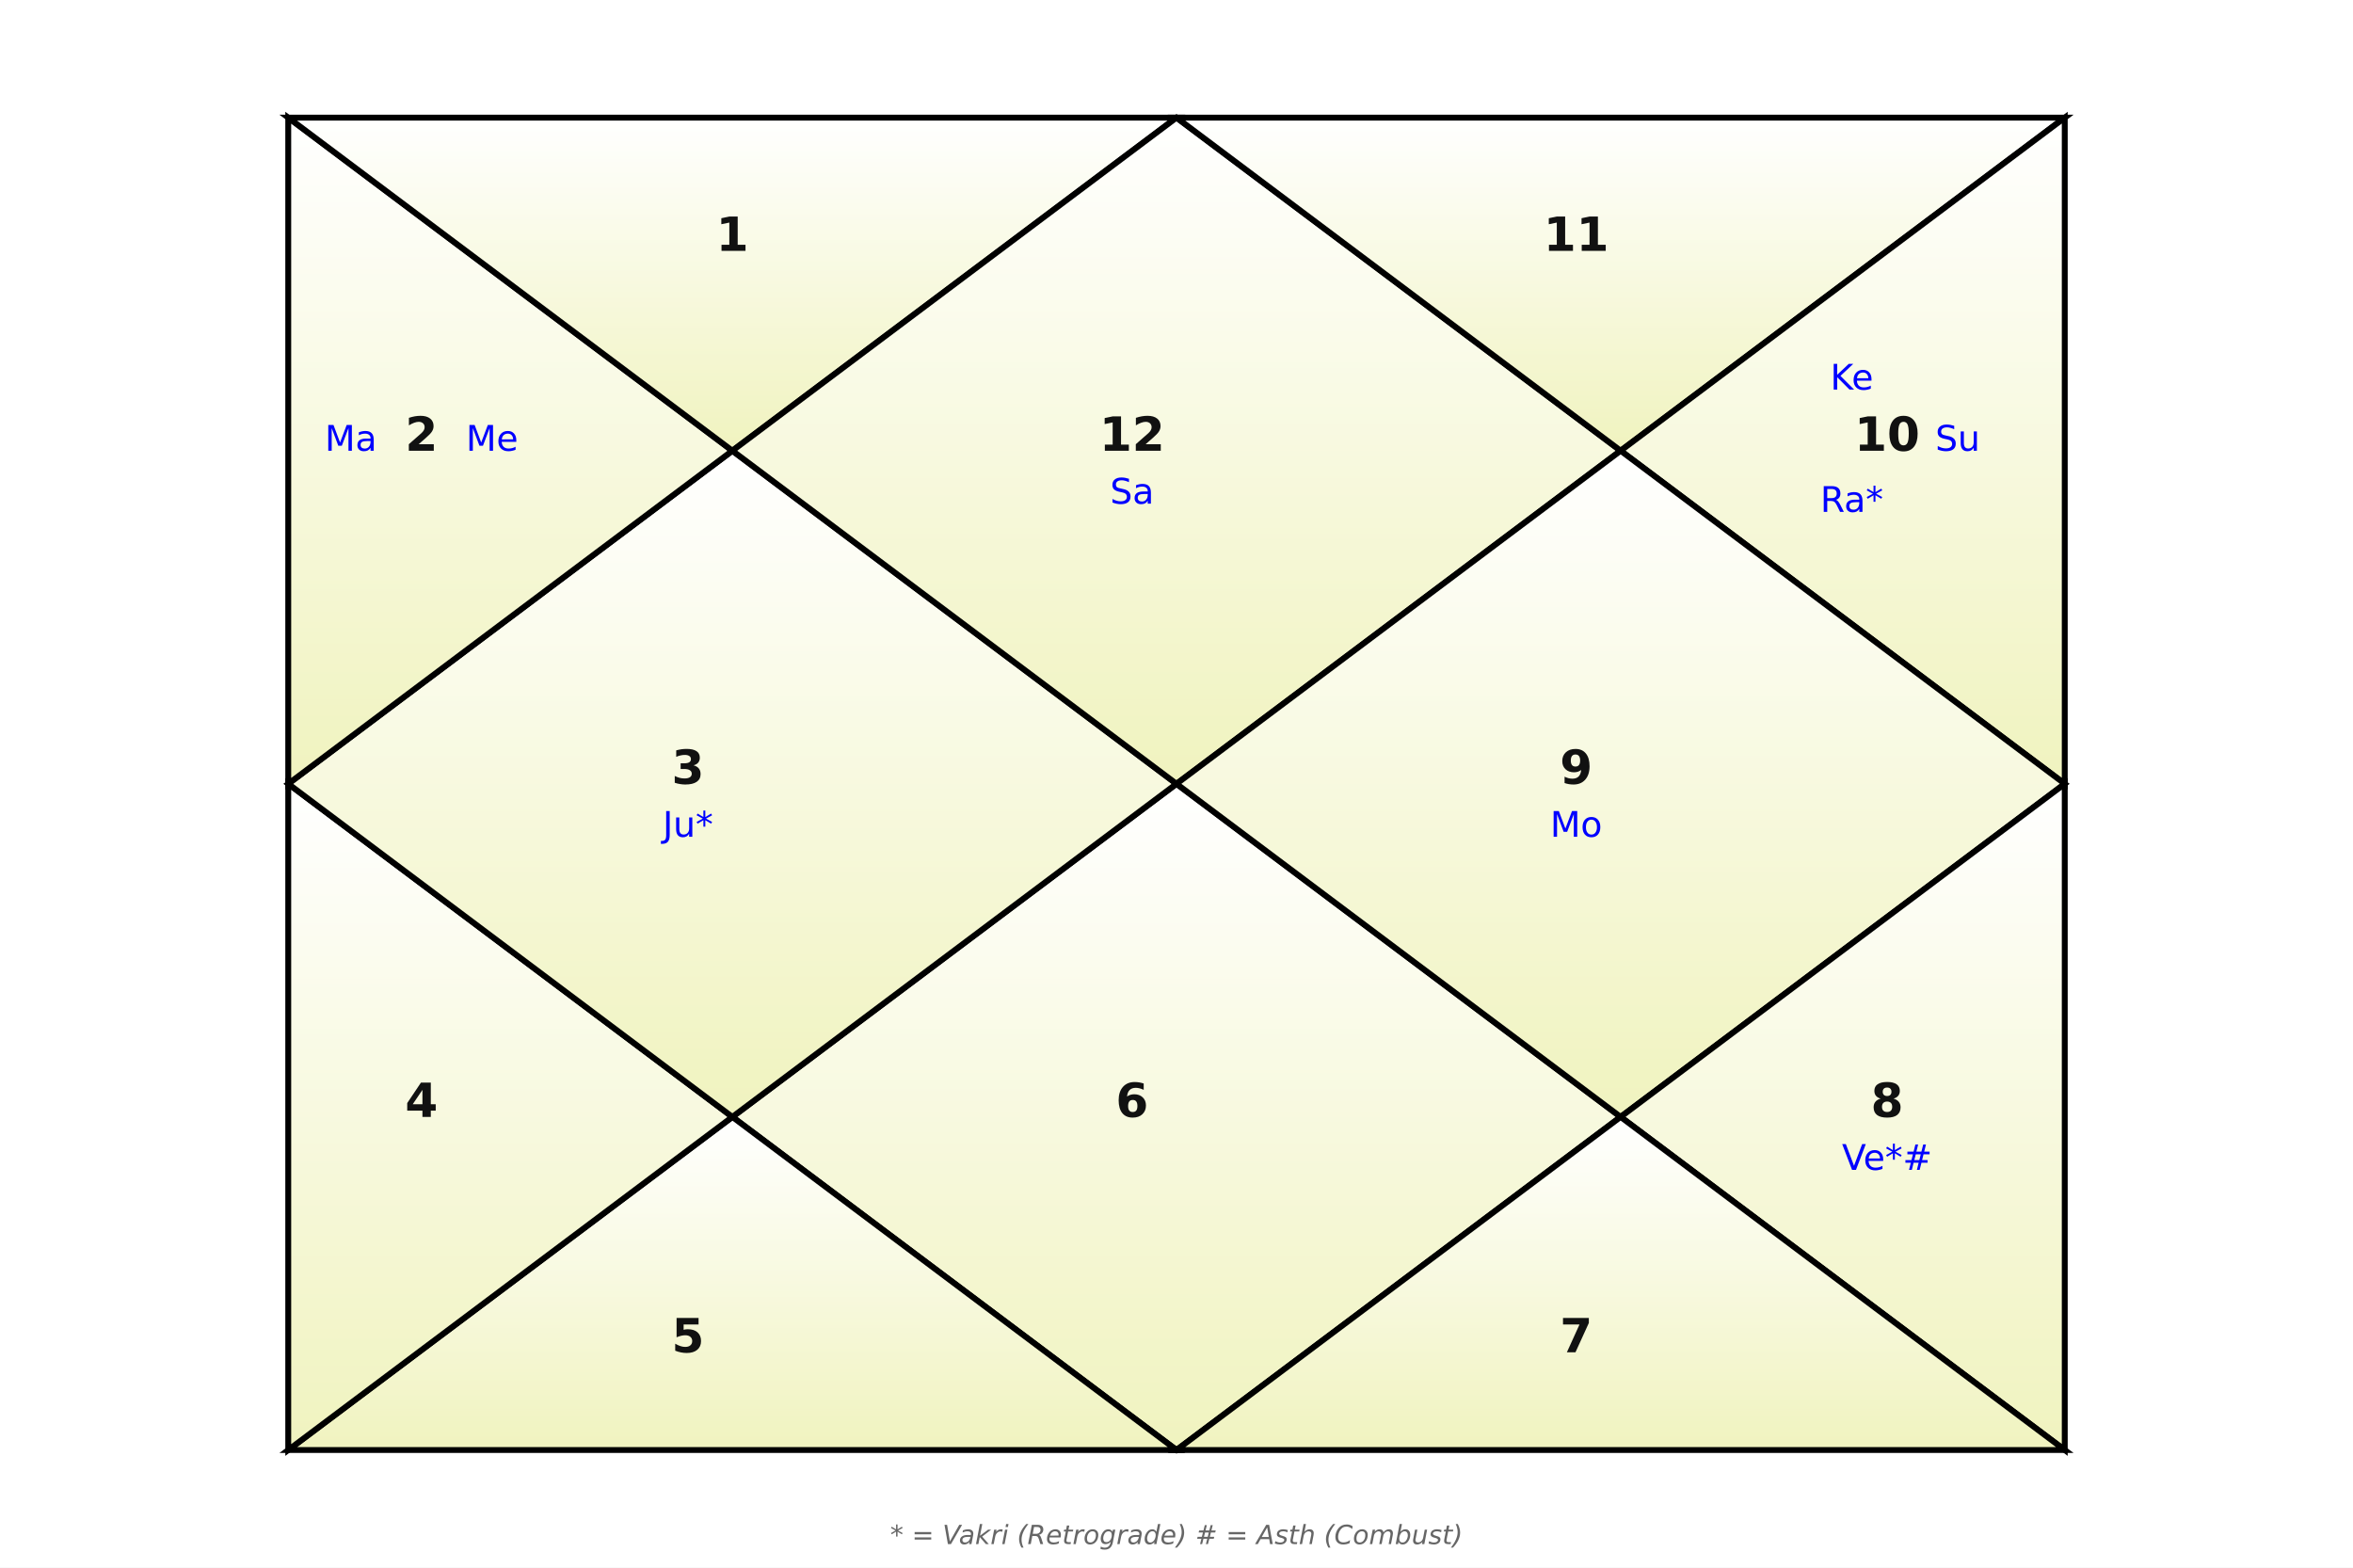
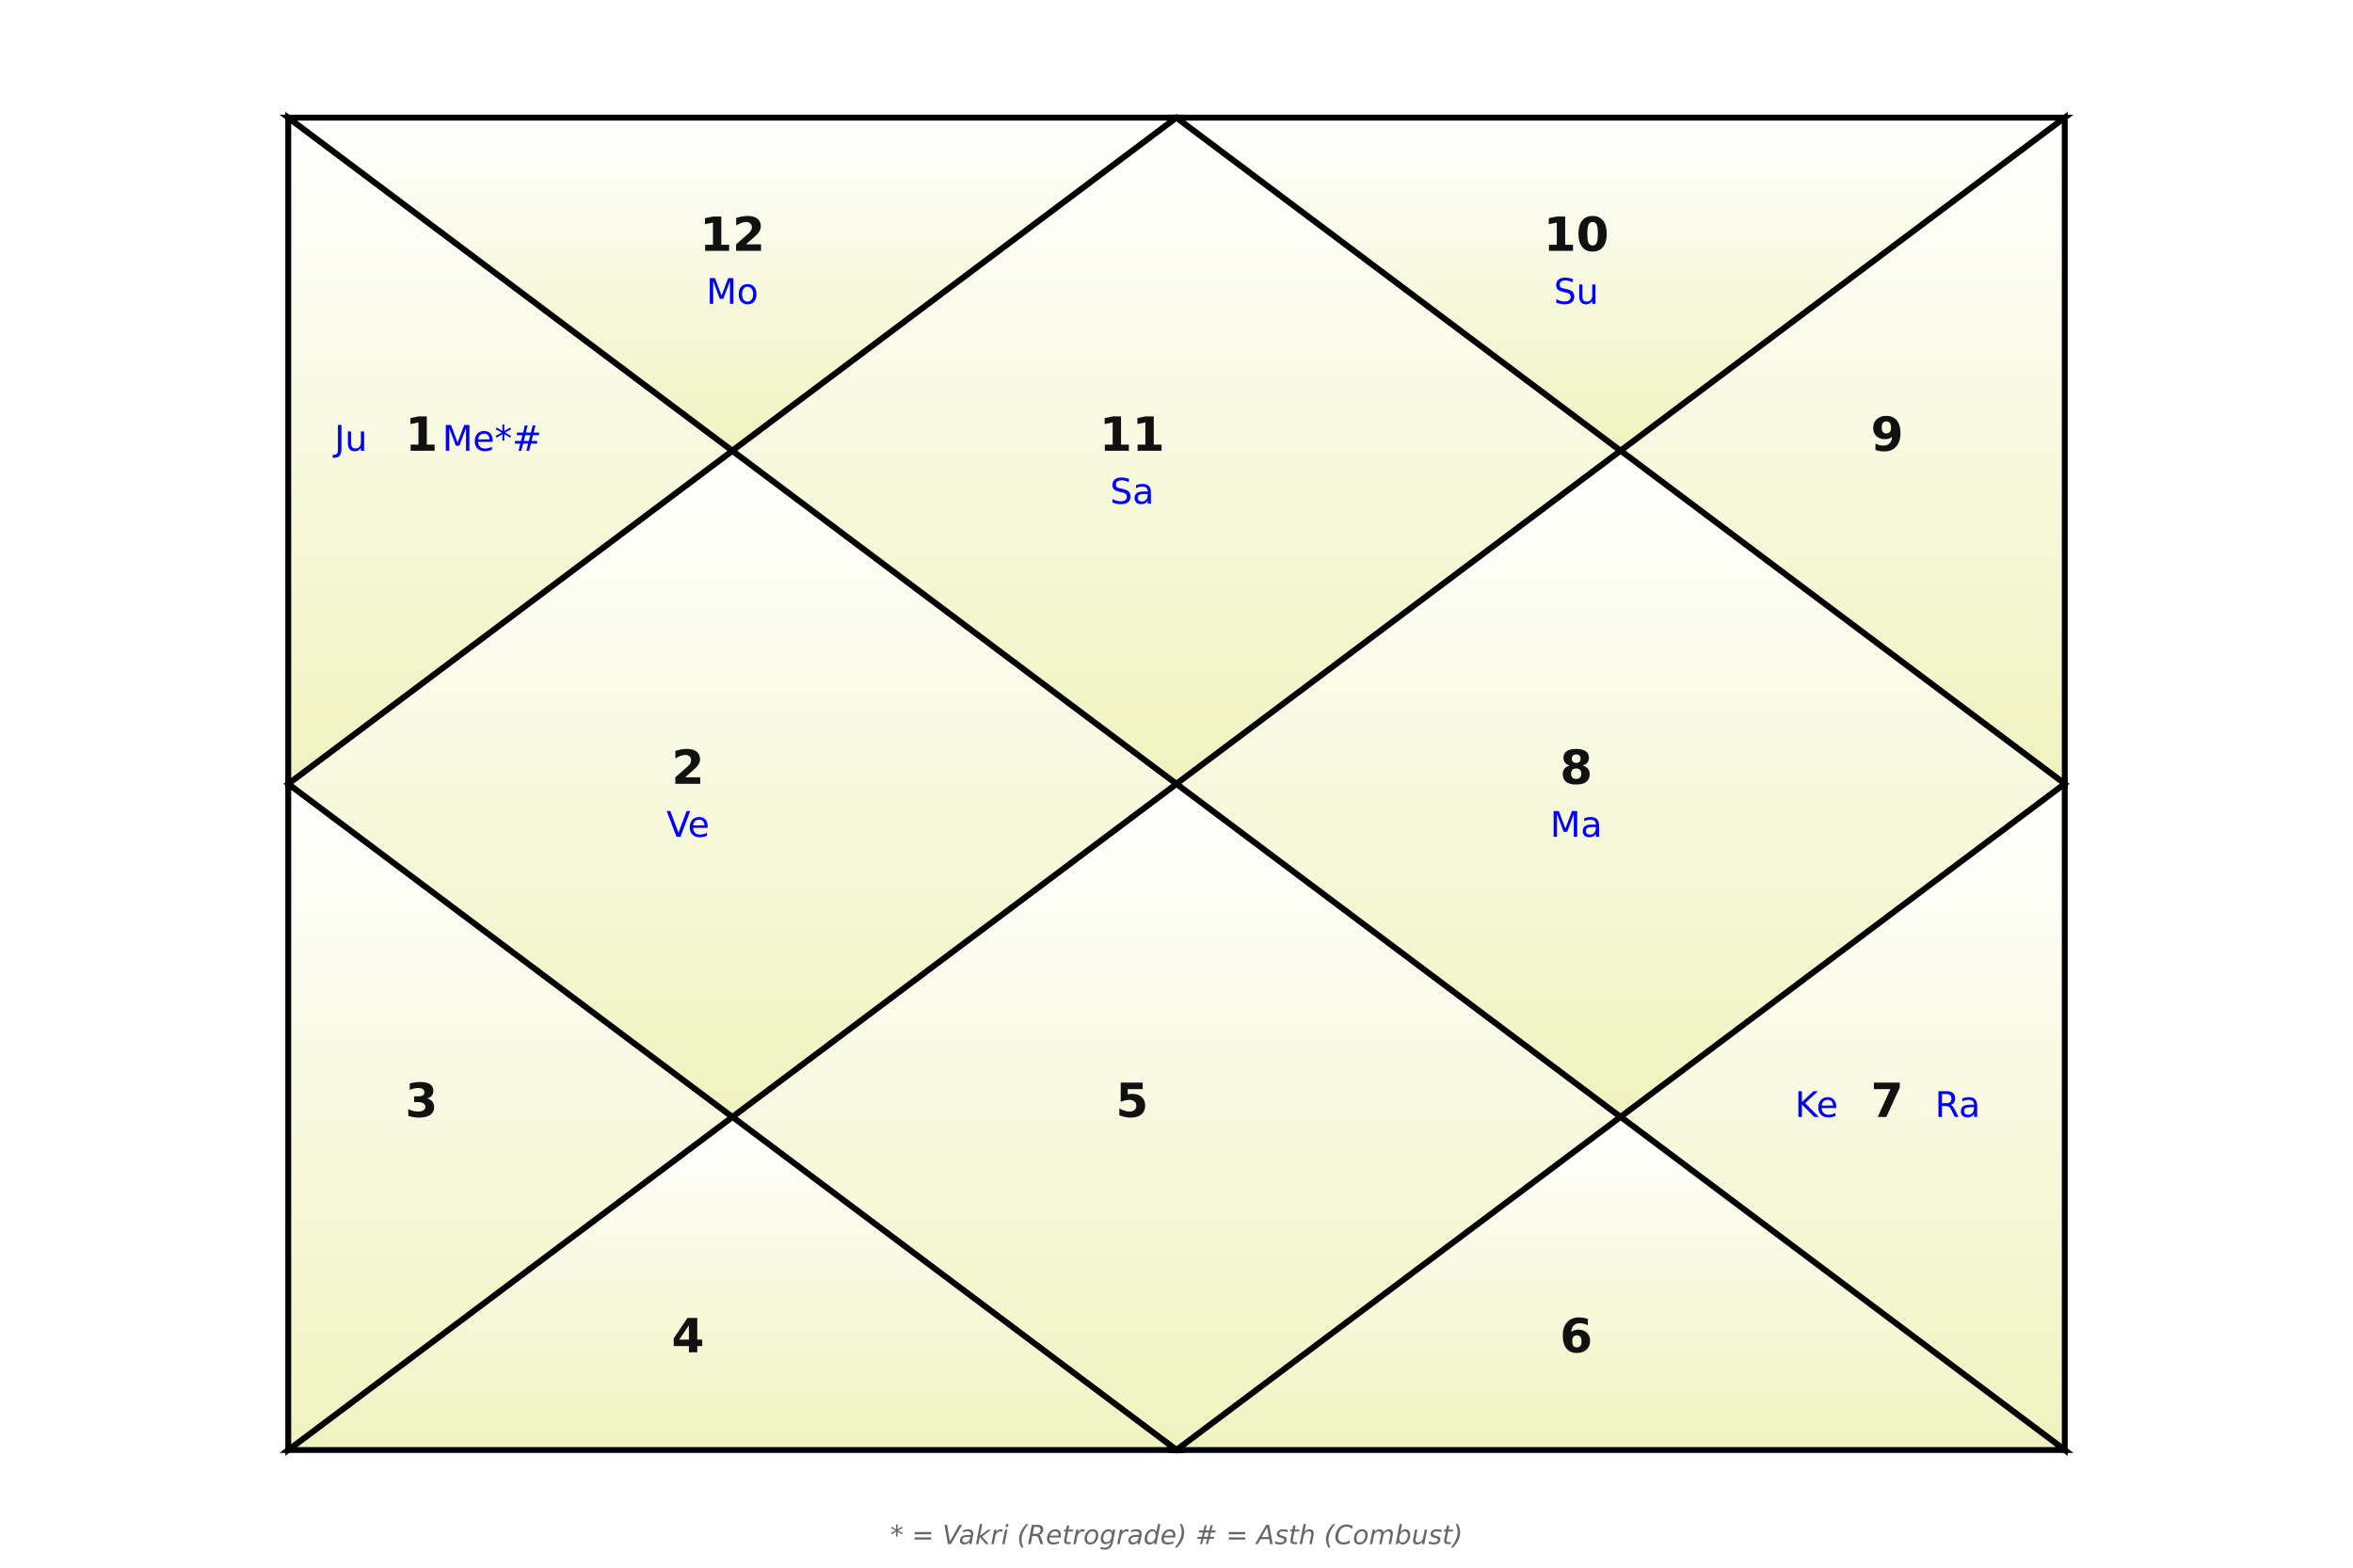
<svg xmlns="http://www.w3.org/2000/svg" baseProfile="full" height="100%" version="1.1" viewBox="0 0 800 533" width="100%">
  <defs>
    <linearGradient id="houseGrad" x1="0" x2="0" y1="0" y2="1">
      <stop offset="0" stop-color="white" />
      <stop offset="1" stop-color="#f0f3bf" />
    </linearGradient>
  </defs>
  <rect fill="white" height="533" width="800" x="0" y="0" />
  <polygon fill="url(#houseGrad)" points="249.0,379.75 400.0,493.0 551.0,379.75 400.0,266.5" stroke="#000" stroke-width="2" />
  <polygon fill="url(#houseGrad)" points="249.0,379.75 98.0,493.0 400.0,493.0" stroke="#000" stroke-width="2" />
  <polygon fill="url(#houseGrad)" points="98.0,266.5 98.0,493.0 249.0,379.75" stroke="#000" stroke-width="2" />
  <polygon fill="url(#houseGrad)" points="98.0,266.5 249.0,379.75 400.0,266.5 249.0,153.25" stroke="#000" stroke-width="2" />
  <polygon fill="url(#houseGrad)" points="98.0,40.0 98.0,266.5 249.0,153.25" stroke="#000" stroke-width="2" />
  <polygon fill="url(#houseGrad)" points="98.0,40.0 249.0,153.25 400.0,40.0" stroke="#000" stroke-width="2" />
  <polygon fill="url(#houseGrad)" points="249.0,153.25 400.0,266.5 551.0,153.25 400.0,40.0" stroke="#000" stroke-width="2" />
  <polygon fill="url(#houseGrad)" points="400.0,40.0 551.0,153.25 702.0,40.0" stroke="#000" stroke-width="2" />
  <polygon fill="url(#houseGrad)" points="551.0,153.25 702.0,266.5 702.0,40.0" stroke="#000" stroke-width="2" />
  <polygon fill="url(#houseGrad)" points="551.0,153.25 400.0,266.5 551.0,379.75 702.0,266.5" stroke="#000" stroke-width="2" />
  <polygon fill="url(#houseGrad)" points="551.0,379.75 702.0,493.0 702.0,266.5" stroke="#000" stroke-width="2" />
  <polygon fill="url(#houseGrad)" points="551.0,379.75 400.0,493.0 702.0,493.0" stroke="#000" stroke-width="2" />
-   <text fill="#111111" font-family="DejaVu Sans, Arial, sans-serif" font-size="16" font-weight="bold" text-anchor="middle" x="384.9" y="153.25">12</text>
+   <text fill="#111111" font-family="DejaVu Sans, Arial, sans-serif" font-size="16" font-weight="bold" text-anchor="middle" x="384.9" y="153.25">11</text>
  <text fill="#0000ff" font-family="DejaVu Sans, Arial, sans-serif" font-size="12" text-anchor="middle" x="384.9" y="171.25">Sa</text>
-   <text fill="#111111" font-family="DejaVu Sans, Arial, sans-serif" font-size="16" font-weight="bold" text-anchor="middle" x="249.0" y="85.3">1</text>
-   <text fill="#111111" font-family="DejaVu Sans, Arial, sans-serif" font-size="16" font-weight="bold" text-anchor="middle" x="143.3" y="153.25">2</text>
-   <text fill="#0000ff" font-family="DejaVu Sans, Arial, sans-serif" font-size="12" text-anchor="middle" x="167.3" y="153.25">Me</text>
-   <text fill="#0000ff" font-family="DejaVu Sans, Arial, sans-serif" font-size="12" text-anchor="middle" x="119.3" y="153.25">Ma</text>
-   <text fill="#111111" font-family="DejaVu Sans, Arial, sans-serif" font-size="16" font-weight="bold" text-anchor="middle" x="233.9" y="266.5">3</text>
-   <text fill="#0000ff" font-family="DejaVu Sans, Arial, sans-serif" font-size="12" text-anchor="middle" x="233.9" y="284.5">Ju*</text>
-   <text fill="#111111" font-family="DejaVu Sans, Arial, sans-serif" font-size="16" font-weight="bold" text-anchor="middle" x="143.3" y="379.75">4</text>
-   <text fill="#111111" font-family="DejaVu Sans, Arial, sans-serif" font-size="16" font-weight="bold" text-anchor="middle" x="233.9" y="459.78">5</text>
-   <text fill="#111111" font-family="DejaVu Sans, Arial, sans-serif" font-size="16" font-weight="bold" text-anchor="middle" x="384.9" y="379.75">6</text>
-   <text fill="#111111" font-family="DejaVu Sans, Arial, sans-serif" font-size="16" font-weight="bold" text-anchor="middle" x="535.9" y="459.78">7</text>
-   <text fill="#111111" font-family="DejaVu Sans, Arial, sans-serif" font-size="16" font-weight="bold" text-anchor="middle" x="641.6" y="379.75">8</text>
-   <text fill="#0000ff" font-family="DejaVu Sans, Arial, sans-serif" font-size="12" text-anchor="middle" x="641.6" y="397.75">Ve*#</text>
-   <text fill="#111111" font-family="DejaVu Sans, Arial, sans-serif" font-size="16" font-weight="bold" text-anchor="middle" x="535.9" y="266.5">9</text>
-   <text fill="#0000ff" font-family="DejaVu Sans, Arial, sans-serif" font-size="12" text-anchor="middle" x="535.9" y="284.5">Mo</text>
-   <text fill="#111111" font-family="DejaVu Sans, Arial, sans-serif" font-size="16" font-weight="bold" text-anchor="middle" x="641.6" y="153.25">10</text>
-   <text fill="#0000ff" font-family="DejaVu Sans, Arial, sans-serif" font-size="12" text-anchor="middle" x="665.6" y="153.25">Su</text>
-   <text fill="#0000ff" font-family="DejaVu Sans, Arial, sans-serif" font-size="12" text-anchor="middle" x="629.6" y="174.035">Ra*</text>
-   <text fill="#0000ff" font-family="DejaVu Sans, Arial, sans-serif" font-size="12" text-anchor="middle" x="629.6" y="132.465">Ke</text>
-   <text fill="#111111" font-family="DejaVu Sans, Arial, sans-serif" font-size="16" font-weight="bold" text-anchor="middle" x="535.9" y="85.3">11</text>
+   <text fill="#111111" font-family="DejaVu Sans, Arial, sans-serif" font-size="16" font-weight="bold" text-anchor="middle" x="249.0" y="85.3">12</text>
+   <text fill="#0000ff" font-family="DejaVu Sans, Arial, sans-serif" font-size="12" text-anchor="middle" x="249.0" y="103.3">Mo</text>
+   <text fill="#111111" font-family="DejaVu Sans, Arial, sans-serif" font-size="16" font-weight="bold" text-anchor="middle" x="143.3" y="153.25">1</text>
+   <text fill="#0000ff" font-family="DejaVu Sans, Arial, sans-serif" font-size="12" text-anchor="middle" x="167.3" y="153.25">Me*#</text>
+   <text fill="#0000ff" font-family="DejaVu Sans, Arial, sans-serif" font-size="12" text-anchor="middle" x="119.3" y="153.25">Ju</text>
+   <text fill="#111111" font-family="DejaVu Sans, Arial, sans-serif" font-size="16" font-weight="bold" text-anchor="middle" x="233.9" y="266.5">2</text>
+   <text fill="#0000ff" font-family="DejaVu Sans, Arial, sans-serif" font-size="12" text-anchor="middle" x="233.9" y="284.5">Ve</text>
+   <text fill="#111111" font-family="DejaVu Sans, Arial, sans-serif" font-size="16" font-weight="bold" text-anchor="middle" x="143.3" y="379.75">3</text>
+   <text fill="#111111" font-family="DejaVu Sans, Arial, sans-serif" font-size="16" font-weight="bold" text-anchor="middle" x="233.9" y="459.78">4</text>
+   <text fill="#111111" font-family="DejaVu Sans, Arial, sans-serif" font-size="16" font-weight="bold" text-anchor="middle" x="384.9" y="379.75">5</text>
+   <text fill="#111111" font-family="DejaVu Sans, Arial, sans-serif" font-size="16" font-weight="bold" text-anchor="middle" x="535.9" y="459.78">6</text>
+   <text fill="#111111" font-family="DejaVu Sans, Arial, sans-serif" font-size="16" font-weight="bold" text-anchor="middle" x="641.6" y="379.75">7</text>
+   <text fill="#0000ff" font-family="DejaVu Sans, Arial, sans-serif" font-size="12" text-anchor="middle" x="665.6" y="379.75">Ra</text>
+   <text fill="#0000ff" font-family="DejaVu Sans, Arial, sans-serif" font-size="12" text-anchor="middle" x="617.6" y="379.75">Ke</text>
+   <text fill="#111111" font-family="DejaVu Sans, Arial, sans-serif" font-size="16" font-weight="bold" text-anchor="middle" x="535.9" y="266.5">8</text>
+   <text fill="#0000ff" font-family="DejaVu Sans, Arial, sans-serif" font-size="12" text-anchor="middle" x="535.9" y="284.5">Ma</text>
+   <text fill="#111111" font-family="DejaVu Sans, Arial, sans-serif" font-size="16" font-weight="bold" text-anchor="middle" x="641.6" y="153.25">9</text>
+   <text fill="#111111" font-family="DejaVu Sans, Arial, sans-serif" font-size="16" font-weight="bold" text-anchor="middle" x="535.9" y="85.3">10</text>
+   <text fill="#0000ff" font-family="DejaVu Sans, Arial, sans-serif" font-size="12" text-anchor="middle" x="535.9" y="103.3">Su</text>
  <text fill="#666" font-family="DejaVu Sans" font-size="9" font-style="italic" text-anchor="middle" x="400.0" y="525">* = Vakri (Retrograde)  # = Asth (Combust)</text>
</svg>
